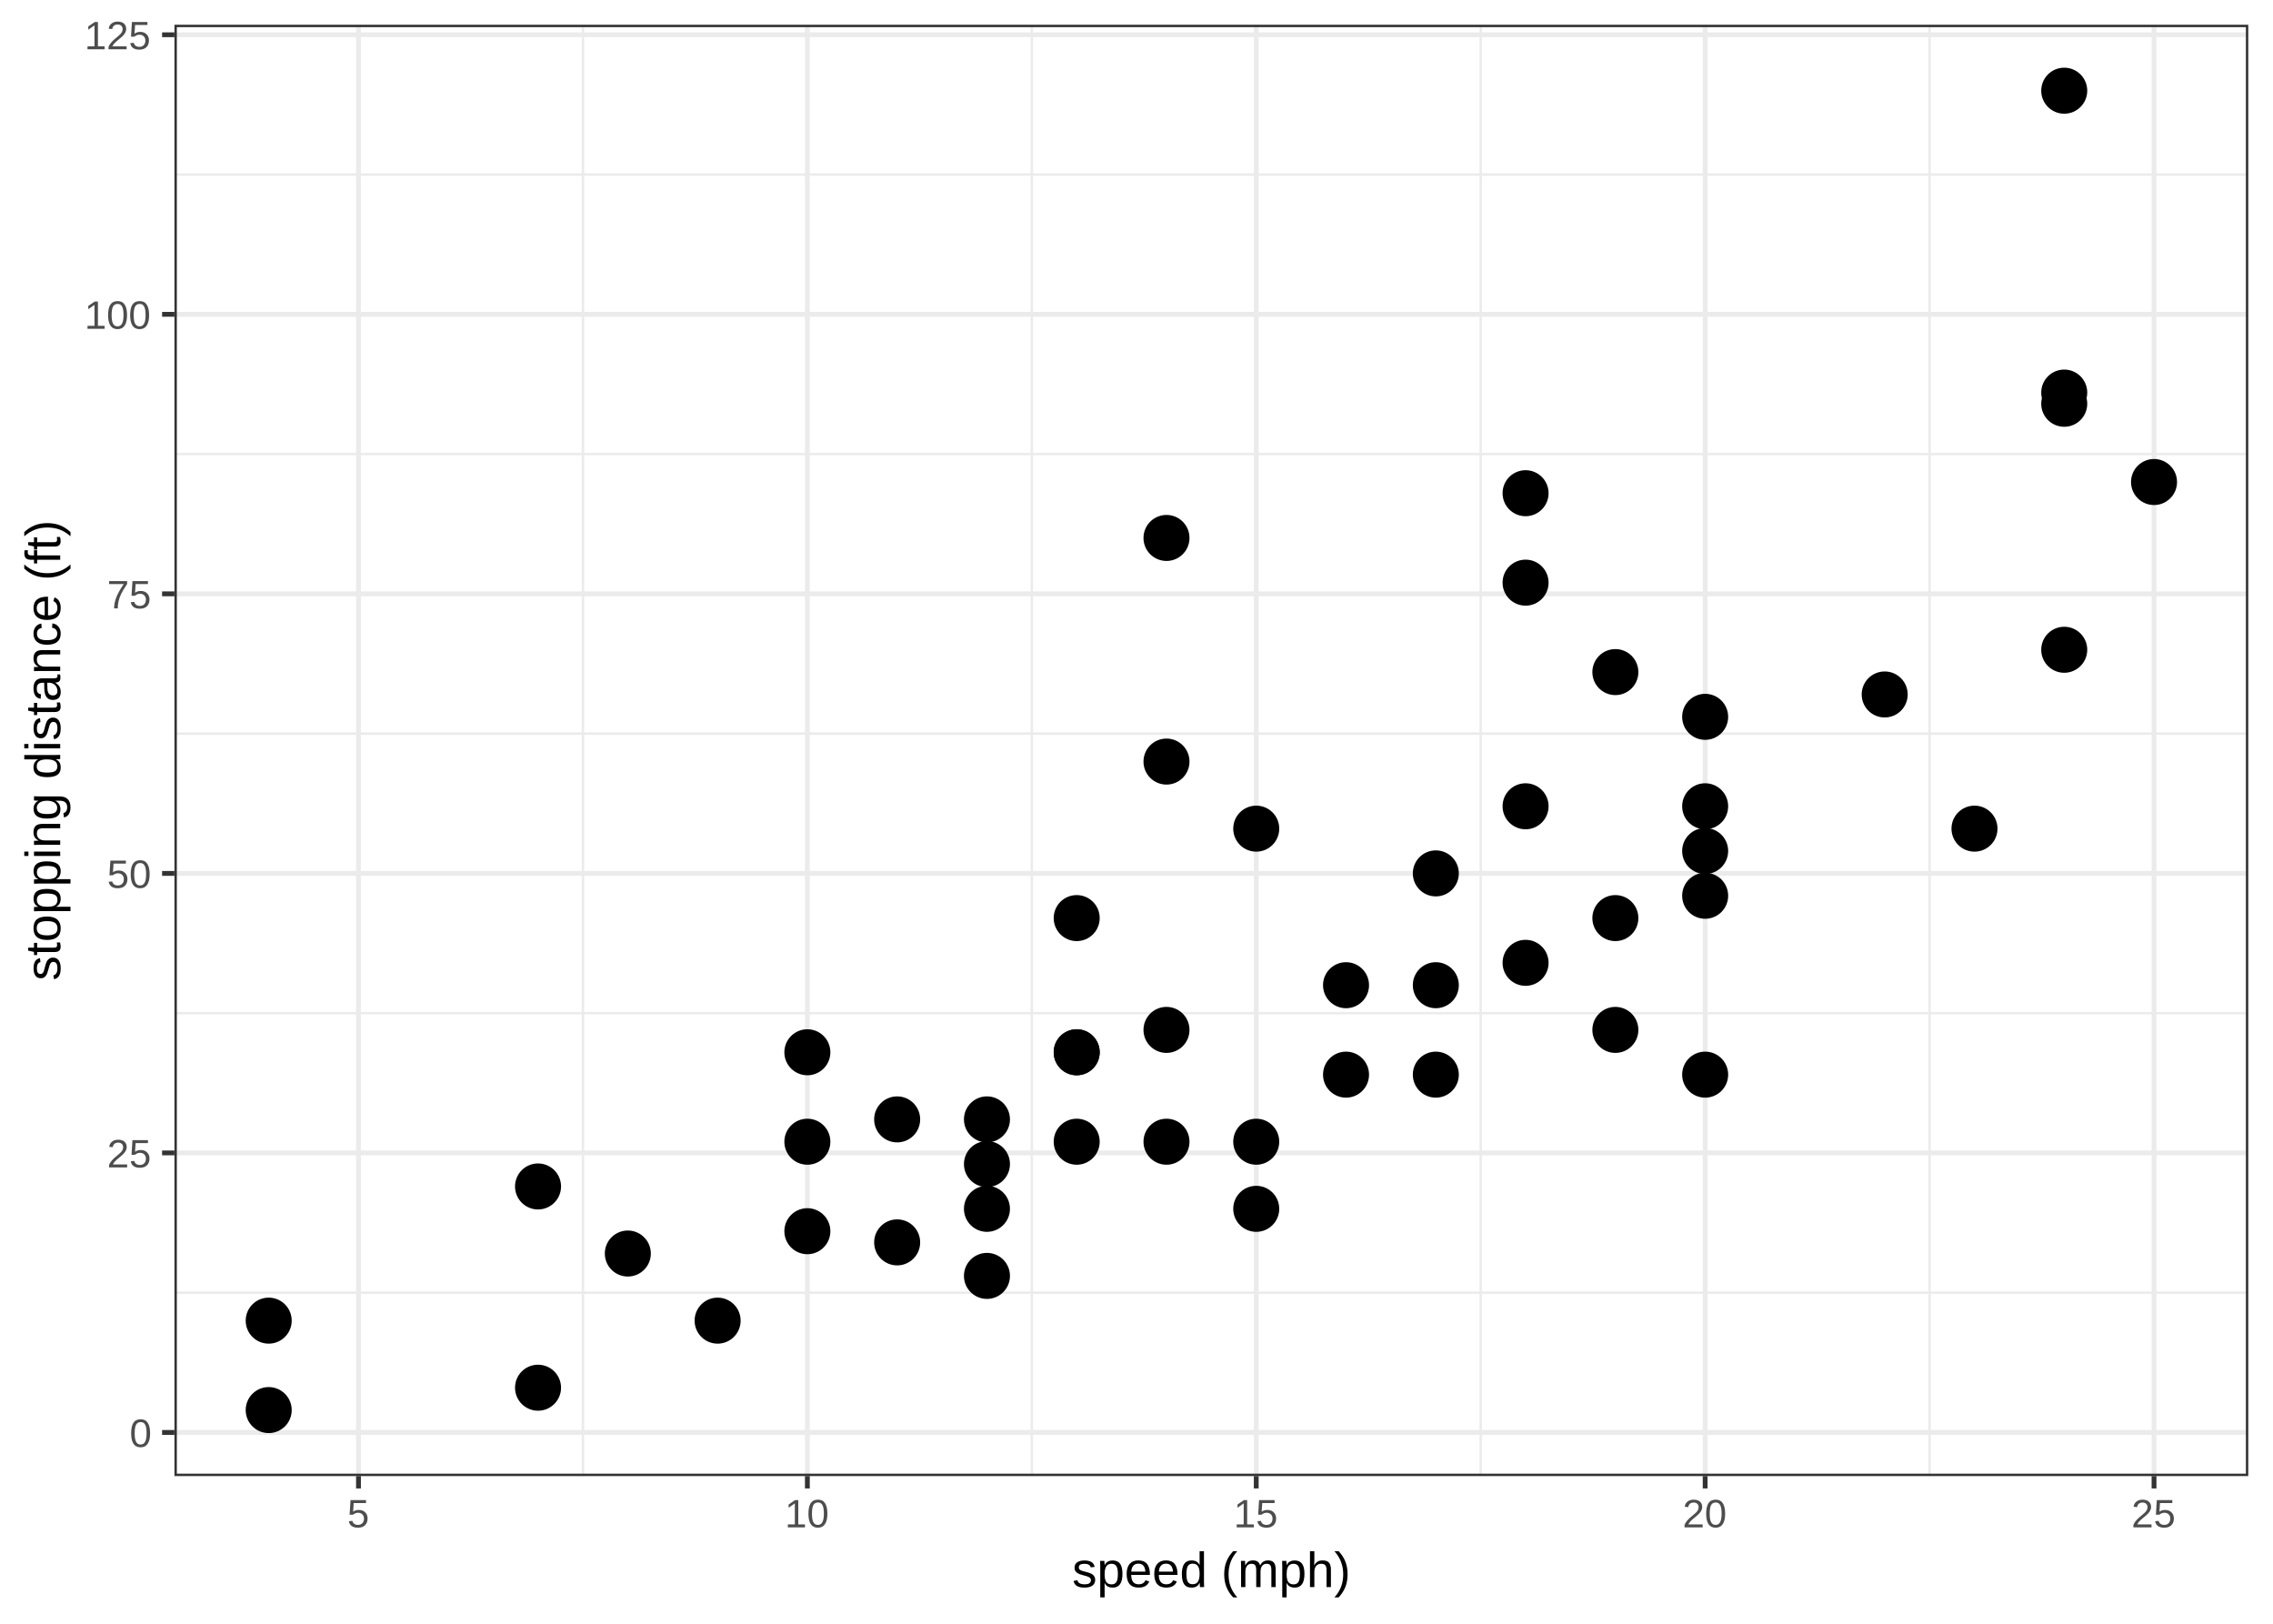
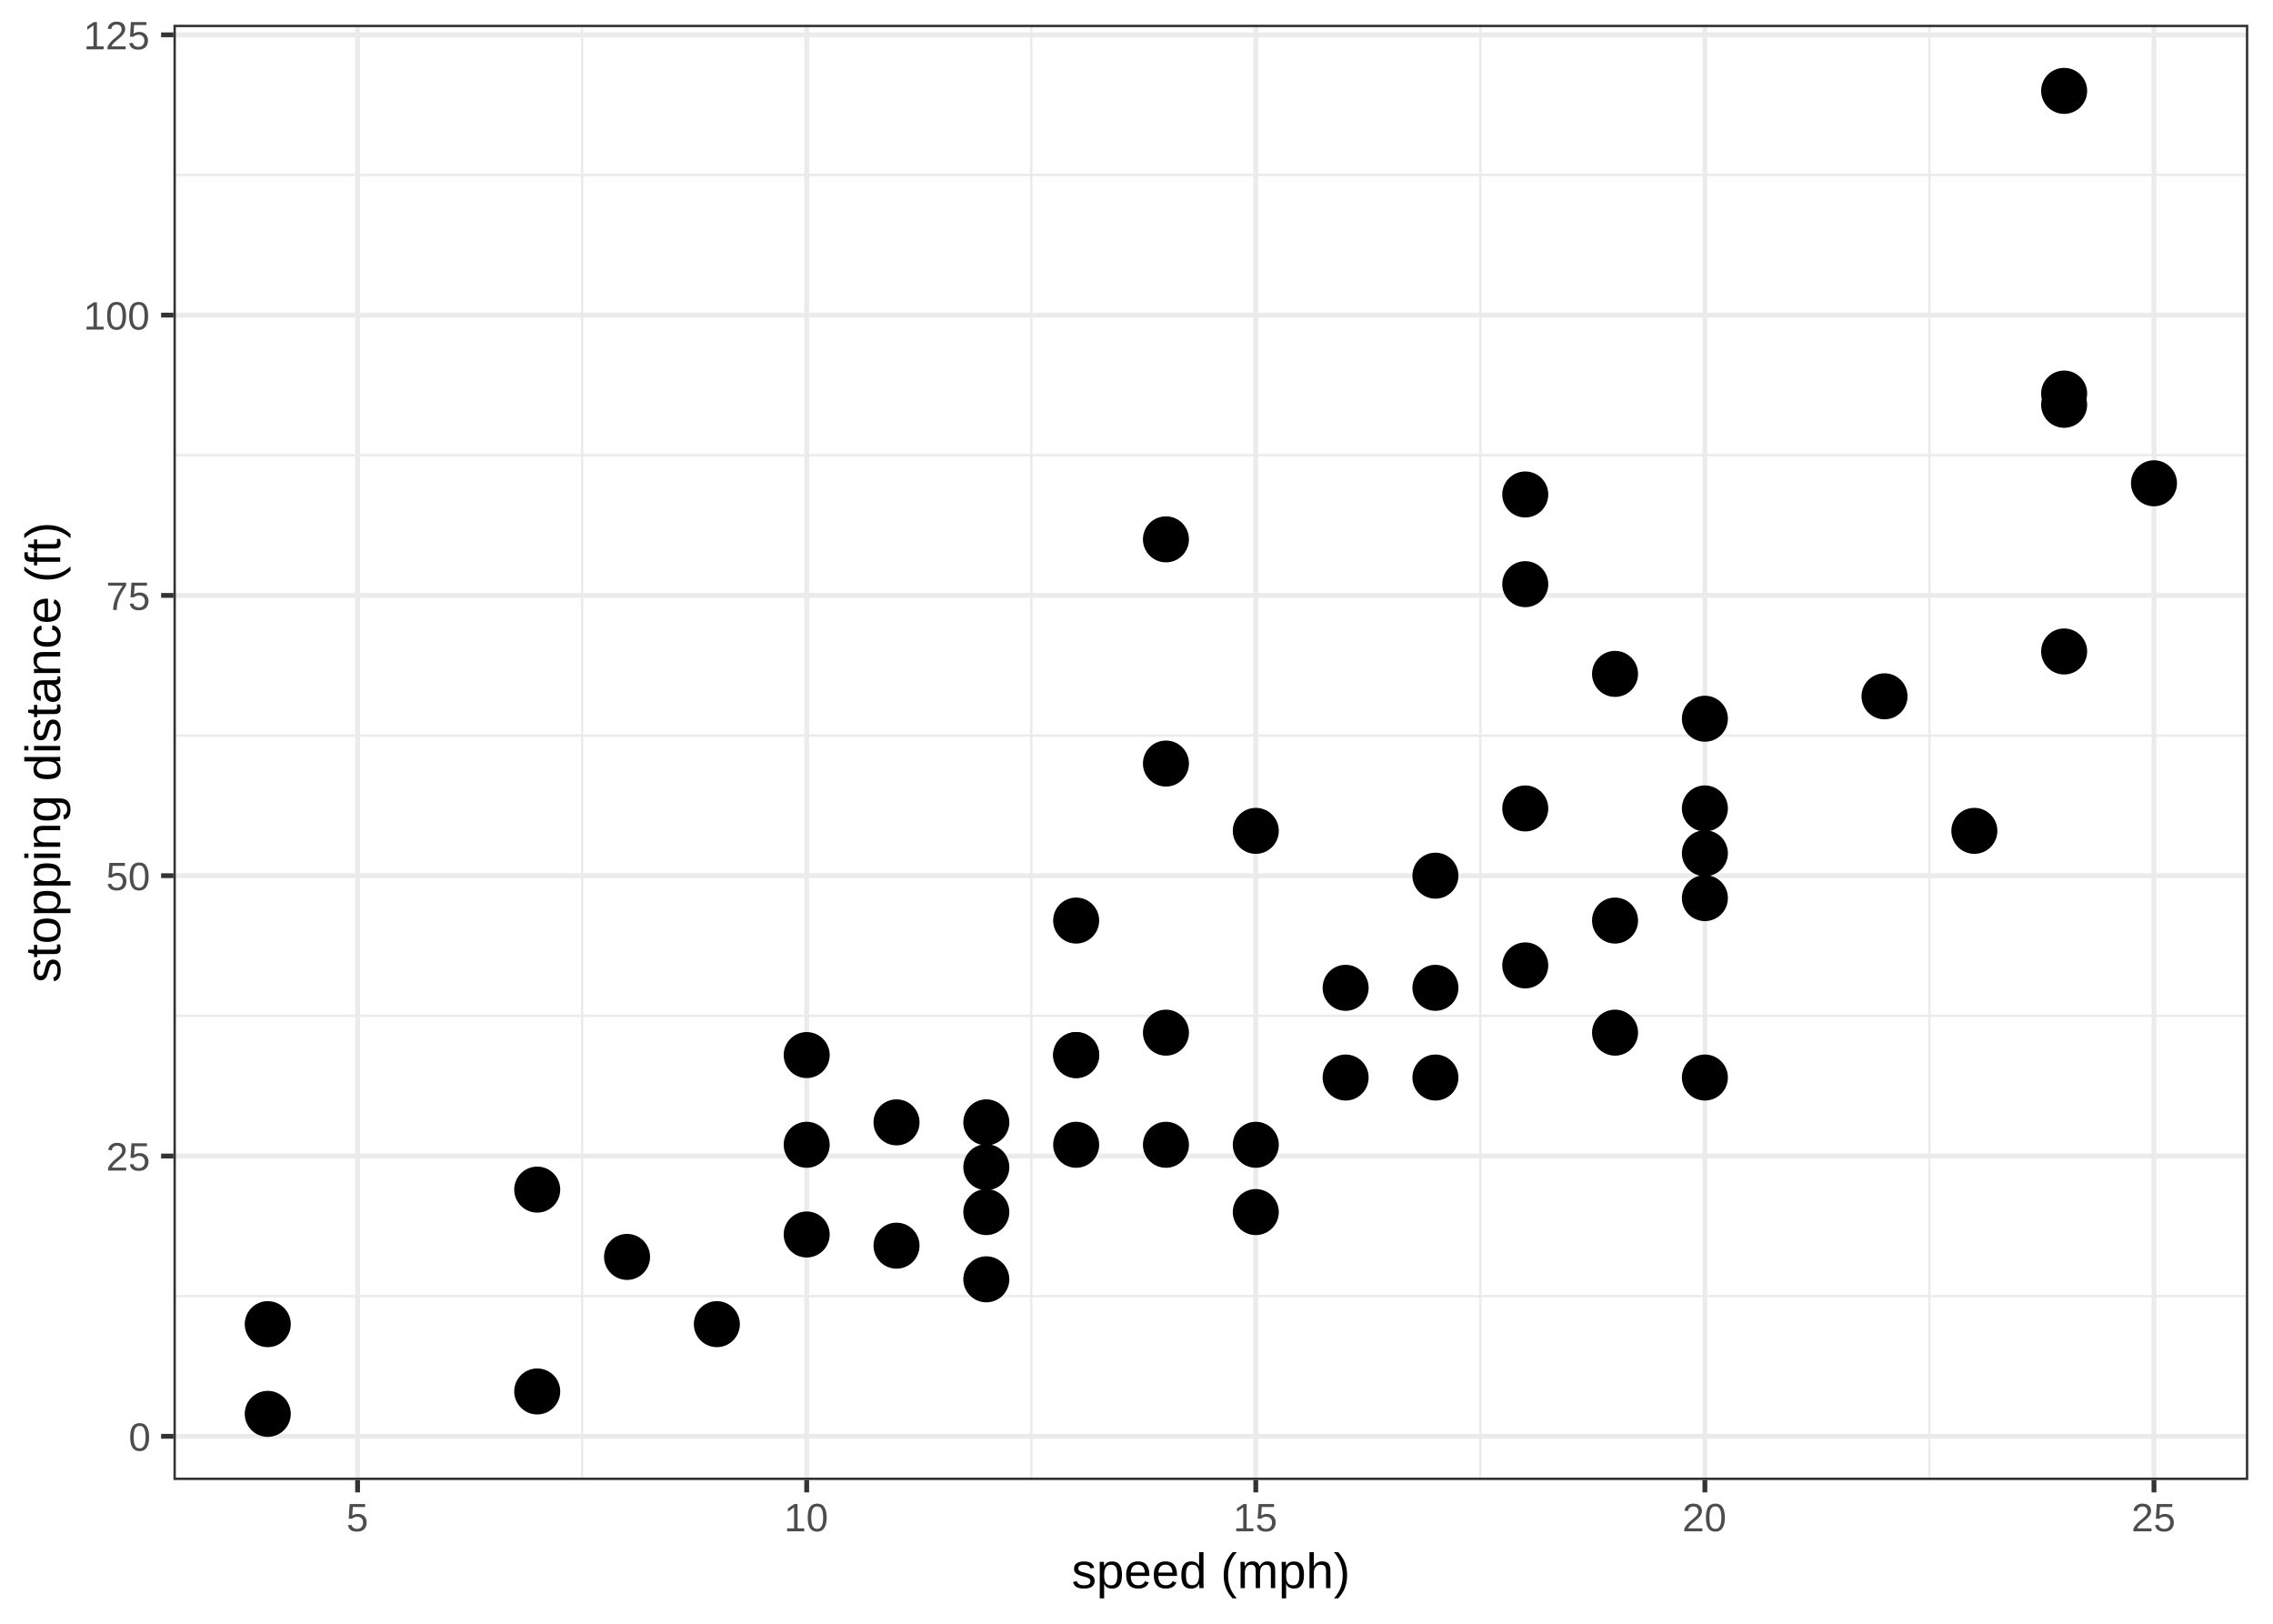
<svg xmlns="http://www.w3.org/2000/svg" viewBox="0 0 504.00 360.00">
  <defs>
    <style type="text/css">
-     line, polyline, path, rect, circle {
+     line, polyline, polygon, path, rect, circle {
      fill: none;
      stroke: #000000;
      stroke-linecap: round;
      stroke-linejoin: round;
      stroke-miterlimit: 10.00;
    }
  </style>
  </defs>
  <rect width="100%" height="100%" style="stroke: none; fill: #FFFFFF;" />
  <rect x="0.00" y="0.00" width="504.00" height="360.00" style="stroke-width: 1.07; stroke: #FFFFFF; fill: #FFFFFF;" />
  <defs>
-     <clipPath id="cpMzguNjgxOHw0OTguNTIxfDMyNy4yNTd8NS40Nzk0NQ==">
-       <rect x="38.68" y="5.48" width="459.84" height="321.78" />
+     <clipPath id="cpMzguNDZ8NDk4LjUyfDMyOC4xNHw1LjQ4">
+       <rect x="38.46" y="5.48" width="460.06" height="322.66" />
    </clipPath>
  </defs>
-   <rect x="38.68" y="5.48" width="459.84" height="321.78" style="stroke-width: 1.07; stroke: none; fill: #FFFFFF;" clip-path="url(#cpMzguNjgxOHw0OTguNTIxfDMyNy4yNTd8NS40Nzk0NQ==)" />
-   <polyline points="38.68,286.60 498.52,286.60 " style="stroke-width: 0.53; stroke: #EBEBEB; stroke-linecap: butt;" clip-path="url(#cpMzguNjgxOHw0OTguNTIxfDMyNy4yNTd8NS40Nzk0NQ==)" />
-   <polyline points="38.68,224.63 498.52,224.63 " style="stroke-width: 0.53; stroke: #EBEBEB; stroke-linecap: butt;" clip-path="url(#cpMzguNjgxOHw0OTguNTIxfDMyNy4yNTd8NS40Nzk0NQ==)" />
-   <polyline points="38.68,162.65 498.52,162.65 " style="stroke-width: 0.53; stroke: #EBEBEB; stroke-linecap: butt;" clip-path="url(#cpMzguNjgxOHw0OTguNTIxfDMyNy4yNTd8NS40Nzk0NQ==)" />
-   <polyline points="38.68,100.67 498.52,100.67 " style="stroke-width: 0.53; stroke: #EBEBEB; stroke-linecap: butt;" clip-path="url(#cpMzguNjgxOHw0OTguNTIxfDMyNy4yNTd8NS40Nzk0NQ==)" />
-   <polyline points="38.68,38.70 498.52,38.70 " style="stroke-width: 0.53; stroke: #EBEBEB; stroke-linecap: butt;" clip-path="url(#cpMzguNjgxOHw0OTguNTIxfDMyNy4yNTd8NS40Nzk0NQ==)" />
-   <polyline points="129.26,327.26 129.26,5.48 " style="stroke-width: 0.53; stroke: #EBEBEB; stroke-linecap: butt;" clip-path="url(#cpMzguNjgxOHw0OTguNTIxfDMyNy4yNTd8NS40Nzk0NQ==)" />
-   <polyline points="228.79,327.26 228.79,5.48 " style="stroke-width: 0.53; stroke: #EBEBEB; stroke-linecap: butt;" clip-path="url(#cpMzguNjgxOHw0OTguNTIxfDMyNy4yNTd8NS40Nzk0NQ==)" />
-   <polyline points="328.32,327.26 328.32,5.48 " style="stroke-width: 0.53; stroke: #EBEBEB; stroke-linecap: butt;" clip-path="url(#cpMzguNjgxOHw0OTguNTIxfDMyNy4yNTd8NS40Nzk0NQ==)" />
-   <polyline points="427.85,327.26 427.85,5.48 " style="stroke-width: 0.53; stroke: #EBEBEB; stroke-linecap: butt;" clip-path="url(#cpMzguNjgxOHw0OTguNTIxfDMyNy4yNTd8NS40Nzk0NQ==)" />
-   <polyline points="38.68,317.59 498.52,317.59 " style="stroke-width: 1.07; stroke: #EBEBEB; stroke-linecap: butt;" clip-path="url(#cpMzguNjgxOHw0OTguNTIxfDMyNy4yNTd8NS40Nzk0NQ==)" />
-   <polyline points="38.68,255.61 498.52,255.61 " style="stroke-width: 1.07; stroke: #EBEBEB; stroke-linecap: butt;" clip-path="url(#cpMzguNjgxOHw0OTguNTIxfDMyNy4yNTd8NS40Nzk0NQ==)" />
-   <polyline points="38.68,193.64 498.52,193.64 " style="stroke-width: 1.07; stroke: #EBEBEB; stroke-linecap: butt;" clip-path="url(#cpMzguNjgxOHw0OTguNTIxfDMyNy4yNTd8NS40Nzk0NQ==)" />
-   <polyline points="38.68,131.66 498.52,131.66 " style="stroke-width: 1.07; stroke: #EBEBEB; stroke-linecap: butt;" clip-path="url(#cpMzguNjgxOHw0OTguNTIxfDMyNy4yNTd8NS40Nzk0NQ==)" />
-   <polyline points="38.68,69.69 498.52,69.69 " style="stroke-width: 1.07; stroke: #EBEBEB; stroke-linecap: butt;" clip-path="url(#cpMzguNjgxOHw0OTguNTIxfDMyNy4yNTd8NS40Nzk0NQ==)" />
-   <polyline points="38.68,7.71 498.52,7.71 " style="stroke-width: 1.07; stroke: #EBEBEB; stroke-linecap: butt;" clip-path="url(#cpMzguNjgxOHw0OTguNTIxfDMyNy4yNTd8NS40Nzk0NQ==)" />
-   <polyline points="79.49,327.26 79.49,5.48 " style="stroke-width: 1.07; stroke: #EBEBEB; stroke-linecap: butt;" clip-path="url(#cpMzguNjgxOHw0OTguNTIxfDMyNy4yNTd8NS40Nzk0NQ==)" />
-   <polyline points="179.02,327.26 179.02,5.48 " style="stroke-width: 1.07; stroke: #EBEBEB; stroke-linecap: butt;" clip-path="url(#cpMzguNjgxOHw0OTguNTIxfDMyNy4yNTd8NS40Nzk0NQ==)" />
-   <polyline points="278.55,327.26 278.55,5.48 " style="stroke-width: 1.07; stroke: #EBEBEB; stroke-linecap: butt;" clip-path="url(#cpMzguNjgxOHw0OTguNTIxfDMyNy4yNTd8NS40Nzk0NQ==)" />
-   <polyline points="378.09,327.26 378.09,5.48 " style="stroke-width: 1.07; stroke: #EBEBEB; stroke-linecap: butt;" clip-path="url(#cpMzguNjgxOHw0OTguNTIxfDMyNy4yNTd8NS40Nzk0NQ==)" />
-   <polyline points="477.62,327.26 477.62,5.48 " style="stroke-width: 1.07; stroke: #EBEBEB; stroke-linecap: butt;" clip-path="url(#cpMzguNjgxOHw0OTguNTIxfDMyNy4yNTd8NS40Nzk0NQ==)" />
-   <circle cx="59.58" cy="312.63" r="3.56pt" style="stroke-width: 0.71; fill: #000000;" clip-path="url(#cpMzguNjgxOHw0OTguNTIxfDMyNy4yNTd8NS40Nzk0NQ==)" />
-   <circle cx="59.58" cy="292.80" r="3.56pt" style="stroke-width: 0.71; fill: #000000;" clip-path="url(#cpMzguNjgxOHw0OTguNTIxfDMyNy4yNTd8NS40Nzk0NQ==)" />
-   <circle cx="119.30" cy="307.67" r="3.56pt" style="stroke-width: 0.71; fill: #000000;" clip-path="url(#cpMzguNjgxOHw0OTguNTIxfDMyNy4yNTd8NS40Nzk0NQ==)" />
-   <circle cx="119.30" cy="263.05" r="3.56pt" style="stroke-width: 0.71; fill: #000000;" clip-path="url(#cpMzguNjgxOHw0OTguNTIxfDMyNy4yNTd8NS40Nzk0NQ==)" />
-   <circle cx="139.21" cy="277.92" r="3.56pt" style="stroke-width: 0.71; fill: #000000;" clip-path="url(#cpMzguNjgxOHw0OTguNTIxfDMyNy4yNTd8NS40Nzk0NQ==)" />
-   <circle cx="159.12" cy="292.80" r="3.56pt" style="stroke-width: 0.71; fill: #000000;" clip-path="url(#cpMzguNjgxOHw0OTguNTIxfDMyNy4yNTd8NS40Nzk0NQ==)" />
-   <circle cx="179.02" cy="272.97" r="3.56pt" style="stroke-width: 0.71; fill: #000000;" clip-path="url(#cpMzguNjgxOHw0OTguNTIxfDMyNy4yNTd8NS40Nzk0NQ==)" />
-   <circle cx="179.02" cy="253.13" r="3.56pt" style="stroke-width: 0.71; fill: #000000;" clip-path="url(#cpMzguNjgxOHw0OTguNTIxfDMyNy4yNTd8NS40Nzk0NQ==)" />
-   <circle cx="179.02" cy="233.30" r="3.56pt" style="stroke-width: 0.71; fill: #000000;" clip-path="url(#cpMzguNjgxOHw0OTguNTIxfDMyNy4yNTd8NS40Nzk0NQ==)" />
-   <circle cx="198.93" cy="275.45" r="3.56pt" style="stroke-width: 0.71; fill: #000000;" clip-path="url(#cpMzguNjgxOHw0OTguNTIxfDMyNy4yNTd8NS40Nzk0NQ==)" />
-   <circle cx="198.93" cy="248.18" r="3.56pt" style="stroke-width: 0.71; fill: #000000;" clip-path="url(#cpMzguNjgxOHw0OTguNTIxfDMyNy4yNTd8NS40Nzk0NQ==)" />
-   <circle cx="218.84" cy="282.88" r="3.56pt" style="stroke-width: 0.71; fill: #000000;" clip-path="url(#cpMzguNjgxOHw0OTguNTIxfDMyNy4yNTd8NS40Nzk0NQ==)" />
-   <circle cx="218.84" cy="268.01" r="3.56pt" style="stroke-width: 0.71; fill: #000000;" clip-path="url(#cpMzguNjgxOHw0OTguNTIxfDMyNy4yNTd8NS40Nzk0NQ==)" />
-   <circle cx="218.84" cy="258.09" r="3.56pt" style="stroke-width: 0.71; fill: #000000;" clip-path="url(#cpMzguNjgxOHw0OTguNTIxfDMyNy4yNTd8NS40Nzk0NQ==)" />
-   <circle cx="218.84" cy="248.18" r="3.56pt" style="stroke-width: 0.71; fill: #000000;" clip-path="url(#cpMzguNjgxOHw0OTguNTIxfDMyNy4yNTd8NS40Nzk0NQ==)" />
-   <circle cx="238.74" cy="253.13" r="3.56pt" style="stroke-width: 0.71; fill: #000000;" clip-path="url(#cpMzguNjgxOHw0OTguNTIxfDMyNy4yNTd8NS40Nzk0NQ==)" />
-   <circle cx="238.74" cy="233.30" r="3.56pt" style="stroke-width: 0.71; fill: #000000;" clip-path="url(#cpMzguNjgxOHw0OTguNTIxfDMyNy4yNTd8NS40Nzk0NQ==)" />
-   <circle cx="238.74" cy="233.30" r="3.56pt" style="stroke-width: 0.71; fill: #000000;" clip-path="url(#cpMzguNjgxOHw0OTguNTIxfDMyNy4yNTd8NS40Nzk0NQ==)" />
-   <circle cx="238.74" cy="203.55" r="3.56pt" style="stroke-width: 0.71; fill: #000000;" clip-path="url(#cpMzguNjgxOHw0OTguNTIxfDMyNy4yNTd8NS40Nzk0NQ==)" />
-   <circle cx="258.65" cy="253.13" r="3.56pt" style="stroke-width: 0.71; fill: #000000;" clip-path="url(#cpMzguNjgxOHw0OTguNTIxfDMyNy4yNTd8NS40Nzk0NQ==)" />
-   <circle cx="258.65" cy="228.34" r="3.56pt" style="stroke-width: 0.71; fill: #000000;" clip-path="url(#cpMzguNjgxOHw0OTguNTIxfDMyNy4yNTd8NS40Nzk0NQ==)" />
-   <circle cx="258.65" cy="168.85" r="3.56pt" style="stroke-width: 0.71; fill: #000000;" clip-path="url(#cpMzguNjgxOHw0OTguNTIxfDMyNy4yNTd8NS40Nzk0NQ==)" />
-   <circle cx="258.65" cy="119.27" r="3.56pt" style="stroke-width: 0.71; fill: #000000;" clip-path="url(#cpMzguNjgxOHw0OTguNTIxfDMyNy4yNTd8NS40Nzk0NQ==)" />
-   <circle cx="278.55" cy="268.01" r="3.56pt" style="stroke-width: 0.71; fill: #000000;" clip-path="url(#cpMzguNjgxOHw0OTguNTIxfDMyNy4yNTd8NS40Nzk0NQ==)" />
-   <circle cx="278.55" cy="253.13" r="3.56pt" style="stroke-width: 0.71; fill: #000000;" clip-path="url(#cpMzguNjgxOHw0OTguNTIxfDMyNy4yNTd8NS40Nzk0NQ==)" />
-   <circle cx="278.55" cy="183.72" r="3.56pt" style="stroke-width: 0.71; fill: #000000;" clip-path="url(#cpMzguNjgxOHw0OTguNTIxfDMyNy4yNTd8NS40Nzk0NQ==)" />
-   <circle cx="298.46" cy="238.26" r="3.56pt" style="stroke-width: 0.71; fill: #000000;" clip-path="url(#cpMzguNjgxOHw0OTguNTIxfDMyNy4yNTd8NS40Nzk0NQ==)" />
-   <circle cx="298.46" cy="218.43" r="3.56pt" style="stroke-width: 0.71; fill: #000000;" clip-path="url(#cpMzguNjgxOHw0OTguNTIxfDMyNy4yNTd8NS40Nzk0NQ==)" />
-   <circle cx="318.37" cy="238.26" r="3.56pt" style="stroke-width: 0.71; fill: #000000;" clip-path="url(#cpMzguNjgxOHw0OTguNTIxfDMyNy4yNTd8NS40Nzk0NQ==)" />
-   <circle cx="318.37" cy="218.43" r="3.56pt" style="stroke-width: 0.71; fill: #000000;" clip-path="url(#cpMzguNjgxOHw0OTguNTIxfDMyNy4yNTd8NS40Nzk0NQ==)" />
-   <circle cx="318.37" cy="193.64" r="3.56pt" style="stroke-width: 0.71; fill: #000000;" clip-path="url(#cpMzguNjgxOHw0OTguNTIxfDMyNy4yNTd8NS40Nzk0NQ==)" />
-   <circle cx="338.27" cy="213.47" r="3.56pt" style="stroke-width: 0.71; fill: #000000;" clip-path="url(#cpMzguNjgxOHw0OTguNTIxfDMyNy4yNTd8NS40Nzk0NQ==)" />
-   <circle cx="338.27" cy="178.76" r="3.56pt" style="stroke-width: 0.71; fill: #000000;" clip-path="url(#cpMzguNjgxOHw0OTguNTIxfDMyNy4yNTd8NS40Nzk0NQ==)" />
-   <circle cx="338.27" cy="129.18" r="3.56pt" style="stroke-width: 0.71; fill: #000000;" clip-path="url(#cpMzguNjgxOHw0OTguNTIxfDMyNy4yNTd8NS40Nzk0NQ==)" />
-   <circle cx="338.27" cy="109.35" r="3.56pt" style="stroke-width: 0.71; fill: #000000;" clip-path="url(#cpMzguNjgxOHw0OTguNTIxfDMyNy4yNTd8NS40Nzk0NQ==)" />
-   <circle cx="358.18" cy="228.34" r="3.56pt" style="stroke-width: 0.71; fill: #000000;" clip-path="url(#cpMzguNjgxOHw0OTguNTIxfDMyNy4yNTd8NS40Nzk0NQ==)" />
-   <circle cx="358.18" cy="203.55" r="3.56pt" style="stroke-width: 0.71; fill: #000000;" clip-path="url(#cpMzguNjgxOHw0OTguNTIxfDMyNy4yNTd8NS40Nzk0NQ==)" />
-   <circle cx="358.18" cy="149.01" r="3.56pt" style="stroke-width: 0.71; fill: #000000;" clip-path="url(#cpMzguNjgxOHw0OTguNTIxfDMyNy4yNTd8NS40Nzk0NQ==)" />
-   <circle cx="378.09" cy="238.26" r="3.56pt" style="stroke-width: 0.71; fill: #000000;" clip-path="url(#cpMzguNjgxOHw0OTguNTIxfDMyNy4yNTd8NS40Nzk0NQ==)" />
-   <circle cx="378.09" cy="198.60" r="3.56pt" style="stroke-width: 0.71; fill: #000000;" clip-path="url(#cpMzguNjgxOHw0OTguNTIxfDMyNy4yNTd8NS40Nzk0NQ==)" />
-   <circle cx="378.09" cy="188.68" r="3.56pt" style="stroke-width: 0.71; fill: #000000;" clip-path="url(#cpMzguNjgxOHw0OTguNTIxfDMyNy4yNTd8NS40Nzk0NQ==)" />
-   <circle cx="378.09" cy="178.76" r="3.56pt" style="stroke-width: 0.71; fill: #000000;" clip-path="url(#cpMzguNjgxOHw0OTguNTIxfDMyNy4yNTd8NS40Nzk0NQ==)" />
-   <circle cx="378.09" cy="158.93" r="3.56pt" style="stroke-width: 0.71; fill: #000000;" clip-path="url(#cpMzguNjgxOHw0OTguNTIxfDMyNy4yNTd8NS40Nzk0NQ==)" />
-   <circle cx="417.90" cy="153.97" r="3.56pt" style="stroke-width: 0.71; fill: #000000;" clip-path="url(#cpMzguNjgxOHw0OTguNTIxfDMyNy4yNTd8NS40Nzk0NQ==)" />
-   <circle cx="437.81" cy="183.72" r="3.56pt" style="stroke-width: 0.71; fill: #000000;" clip-path="url(#cpMzguNjgxOHw0OTguNTIxfDMyNy4yNTd8NS40Nzk0NQ==)" />
-   <circle cx="457.71" cy="144.06" r="3.56pt" style="stroke-width: 0.71; fill: #000000;" clip-path="url(#cpMzguNjgxOHw0OTguNTIxfDMyNy4yNTd8NS40Nzk0NQ==)" />
-   <circle cx="457.71" cy="89.52" r="3.56pt" style="stroke-width: 0.71; fill: #000000;" clip-path="url(#cpMzguNjgxOHw0OTguNTIxfDMyNy4yNTd8NS40Nzk0NQ==)" />
-   <circle cx="457.71" cy="87.04" r="3.56pt" style="stroke-width: 0.71; fill: #000000;" clip-path="url(#cpMzguNjgxOHw0OTguNTIxfDMyNy4yNTd8NS40Nzk0NQ==)" />
-   <circle cx="457.71" cy="20.11" r="3.56pt" style="stroke-width: 0.71; fill: #000000;" clip-path="url(#cpMzguNjgxOHw0OTguNTIxfDMyNy4yNTd8NS40Nzk0NQ==)" />
-   <circle cx="477.62" cy="106.87" r="3.56pt" style="stroke-width: 0.71; fill: #000000;" clip-path="url(#cpMzguNjgxOHw0OTguNTIxfDMyNy4yNTd8NS40Nzk0NQ==)" />
-   <rect x="38.68" y="5.48" width="459.84" height="321.78" style="stroke-width: 1.07; stroke: #333333;" clip-path="url(#cpMzguNjgxOHw0OTguNTIxfDMyNy4yNTd8NS40Nzk0NQ==)" />
+   <rect x="38.46" y="5.48" width="460.06" height="322.66" style="stroke-width: 1.07; stroke: none; fill: #FFFFFF;" clip-path="url(#cpMzguNDZ8NDk4LjUyfDMyOC4xNHw1LjQ4)" />
+   <polyline points="38.46,287.37 498.52,287.37 " style="stroke-width: 0.53; stroke: #EBEBEB; stroke-linecap: butt;" clip-path="url(#cpMzguNDZ8NDk4LjUyfDMyOC4xNHw1LjQ4)" />
+   <polyline points="38.46,225.22 498.52,225.22 " style="stroke-width: 0.53; stroke: #EBEBEB; stroke-linecap: butt;" clip-path="url(#cpMzguNDZ8NDk4LjUyfDMyOC4xNHw1LjQ4)" />
+   <polyline points="38.46,163.08 498.52,163.08 " style="stroke-width: 0.53; stroke: #EBEBEB; stroke-linecap: butt;" clip-path="url(#cpMzguNDZ8NDk4LjUyfDMyOC4xNHw1LjQ4)" />
+   <polyline points="38.46,100.93 498.52,100.93 " style="stroke-width: 0.53; stroke: #EBEBEB; stroke-linecap: butt;" clip-path="url(#cpMzguNDZ8NDk4LjUyfDMyOC4xNHw1LjQ4)" />
+   <polyline points="38.46,38.79 498.52,38.79 " style="stroke-width: 0.53; stroke: #EBEBEB; stroke-linecap: butt;" clip-path="url(#cpMzguNDZ8NDk4LjUyfDMyOC4xNHw1LjQ4)" />
+   <polyline points="129.08,328.14 129.08,5.48 " style="stroke-width: 0.53; stroke: #EBEBEB; stroke-linecap: butt;" clip-path="url(#cpMzguNDZ8NDk4LjUyfDMyOC4xNHw1LjQ4)" />
+   <polyline points="228.66,328.14 228.66,5.48 " style="stroke-width: 0.53; stroke: #EBEBEB; stroke-linecap: butt;" clip-path="url(#cpMzguNDZ8NDk4LjUyfDMyOC4xNHw1LjQ4)" />
+   <polyline points="328.24,328.14 328.24,5.48 " style="stroke-width: 0.53; stroke: #EBEBEB; stroke-linecap: butt;" clip-path="url(#cpMzguNDZ8NDk4LjUyfDMyOC4xNHw1LjQ4)" />
+   <polyline points="427.82,328.14 427.82,5.48 " style="stroke-width: 0.53; stroke: #EBEBEB; stroke-linecap: butt;" clip-path="url(#cpMzguNDZ8NDk4LjUyfDMyOC4xNHw1LjQ4)" />
+   <polyline points="38.46,318.44 498.52,318.44 " style="stroke-width: 1.07; stroke: #EBEBEB; stroke-linecap: butt;" clip-path="url(#cpMzguNDZ8NDk4LjUyfDMyOC4xNHw1LjQ4)" />
+   <polyline points="38.46,256.30 498.52,256.30 " style="stroke-width: 1.07; stroke: #EBEBEB; stroke-linecap: butt;" clip-path="url(#cpMzguNDZ8NDk4LjUyfDMyOC4xNHw1LjQ4)" />
+   <polyline points="38.46,194.15 498.52,194.15 " style="stroke-width: 1.07; stroke: #EBEBEB; stroke-linecap: butt;" clip-path="url(#cpMzguNDZ8NDk4LjUyfDMyOC4xNHw1LjQ4)" />
+   <polyline points="38.46,132.01 498.52,132.01 " style="stroke-width: 1.07; stroke: #EBEBEB; stroke-linecap: butt;" clip-path="url(#cpMzguNDZ8NDk4LjUyfDMyOC4xNHw1LjQ4)" />
+   <polyline points="38.46,69.86 498.52,69.86 " style="stroke-width: 1.07; stroke: #EBEBEB; stroke-linecap: butt;" clip-path="url(#cpMzguNDZ8NDk4LjUyfDMyOC4xNHw1LjQ4)" />
+   <polyline points="38.46,7.72 498.52,7.72 " style="stroke-width: 1.07; stroke: #EBEBEB; stroke-linecap: butt;" clip-path="url(#cpMzguNDZ8NDk4LjUyfDMyOC4xNHw1LjQ4)" />
+   <polyline points="79.29,328.14 79.29,5.48 " style="stroke-width: 1.07; stroke: #EBEBEB; stroke-linecap: butt;" clip-path="url(#cpMzguNDZ8NDk4LjUyfDMyOC4xNHw1LjQ4)" />
+   <polyline points="178.87,328.14 178.87,5.48 " style="stroke-width: 1.07; stroke: #EBEBEB; stroke-linecap: butt;" clip-path="url(#cpMzguNDZ8NDk4LjUyfDMyOC4xNHw1LjQ4)" />
+   <polyline points="278.45,328.14 278.45,5.48 " style="stroke-width: 1.07; stroke: #EBEBEB; stroke-linecap: butt;" clip-path="url(#cpMzguNDZ8NDk4LjUyfDMyOC4xNHw1LjQ4)" />
+   <polyline points="378.03,328.14 378.03,5.48 " style="stroke-width: 1.07; stroke: #EBEBEB; stroke-linecap: butt;" clip-path="url(#cpMzguNDZ8NDk4LjUyfDMyOC4xNHw1LjQ4)" />
+   <polyline points="477.61,328.14 477.61,5.48 " style="stroke-width: 1.07; stroke: #EBEBEB; stroke-linecap: butt;" clip-path="url(#cpMzguNDZ8NDk4LjUyfDMyOC4xNHw1LjQ4)" />
+   <circle cx="59.37" cy="313.47" r="3.56pt" style="stroke-width: 0.71; fill: #000000;" clip-path="url(#cpMzguNDZ8NDk4LjUyfDMyOC4xNHw1LjQ4)" />
+   <circle cx="59.37" cy="293.58" r="3.56pt" style="stroke-width: 0.71; fill: #000000;" clip-path="url(#cpMzguNDZ8NDk4LjUyfDMyOC4xNHw1LjQ4)" />
+   <circle cx="119.12" cy="308.50" r="3.56pt" style="stroke-width: 0.71; fill: #000000;" clip-path="url(#cpMzguNDZ8NDk4LjUyfDMyOC4xNHw1LjQ4)" />
+   <circle cx="119.12" cy="263.75" r="3.56pt" style="stroke-width: 0.71; fill: #000000;" clip-path="url(#cpMzguNDZ8NDk4LjUyfDMyOC4xNHw1LjQ4)" />
+   <circle cx="139.04" cy="278.67" r="3.56pt" style="stroke-width: 0.71; fill: #000000;" clip-path="url(#cpMzguNDZ8NDk4LjUyfDMyOC4xNHw1LjQ4)" />
+   <circle cx="158.95" cy="293.58" r="3.56pt" style="stroke-width: 0.71; fill: #000000;" clip-path="url(#cpMzguNDZ8NDk4LjUyfDMyOC4xNHw1LjQ4)" />
+   <circle cx="178.87" cy="273.70" r="3.56pt" style="stroke-width: 0.71; fill: #000000;" clip-path="url(#cpMzguNDZ8NDk4LjUyfDMyOC4xNHw1LjQ4)" />
+   <circle cx="178.87" cy="253.81" r="3.56pt" style="stroke-width: 0.71; fill: #000000;" clip-path="url(#cpMzguNDZ8NDk4LjUyfDMyOC4xNHw1LjQ4)" />
+   <circle cx="178.87" cy="233.92" r="3.56pt" style="stroke-width: 0.71; fill: #000000;" clip-path="url(#cpMzguNDZ8NDk4LjUyfDMyOC4xNHw1LjQ4)" />
+   <circle cx="198.79" cy="276.18" r="3.56pt" style="stroke-width: 0.71; fill: #000000;" clip-path="url(#cpMzguNDZ8NDk4LjUyfDMyOC4xNHw1LjQ4)" />
+   <circle cx="198.79" cy="248.84" r="3.56pt" style="stroke-width: 0.71; fill: #000000;" clip-path="url(#cpMzguNDZ8NDk4LjUyfDMyOC4xNHw1LjQ4)" />
+   <circle cx="218.70" cy="283.64" r="3.56pt" style="stroke-width: 0.71; fill: #000000;" clip-path="url(#cpMzguNDZ8NDk4LjUyfDMyOC4xNHw1LjQ4)" />
+   <circle cx="218.70" cy="268.73" r="3.56pt" style="stroke-width: 0.71; fill: #000000;" clip-path="url(#cpMzguNDZ8NDk4LjUyfDMyOC4xNHw1LjQ4)" />
+   <circle cx="218.70" cy="258.78" r="3.56pt" style="stroke-width: 0.71; fill: #000000;" clip-path="url(#cpMzguNDZ8NDk4LjUyfDMyOC4xNHw1LjQ4)" />
+   <circle cx="218.70" cy="248.84" r="3.56pt" style="stroke-width: 0.71; fill: #000000;" clip-path="url(#cpMzguNDZ8NDk4LjUyfDMyOC4xNHw1LjQ4)" />
+   <circle cx="238.62" cy="253.81" r="3.56pt" style="stroke-width: 0.71; fill: #000000;" clip-path="url(#cpMzguNDZ8NDk4LjUyfDMyOC4xNHw1LjQ4)" />
+   <circle cx="238.62" cy="233.92" r="3.56pt" style="stroke-width: 0.71; fill: #000000;" clip-path="url(#cpMzguNDZ8NDk4LjUyfDMyOC4xNHw1LjQ4)" />
+   <circle cx="238.62" cy="233.92" r="3.56pt" style="stroke-width: 0.71; fill: #000000;" clip-path="url(#cpMzguNDZ8NDk4LjUyfDMyOC4xNHw1LjQ4)" />
+   <circle cx="238.62" cy="204.10" r="3.56pt" style="stroke-width: 0.71; fill: #000000;" clip-path="url(#cpMzguNDZ8NDk4LjUyfDMyOC4xNHw1LjQ4)" />
+   <circle cx="258.53" cy="253.81" r="3.56pt" style="stroke-width: 0.71; fill: #000000;" clip-path="url(#cpMzguNDZ8NDk4LjUyfDMyOC4xNHw1LjQ4)" />
+   <circle cx="258.53" cy="228.95" r="3.56pt" style="stroke-width: 0.71; fill: #000000;" clip-path="url(#cpMzguNDZ8NDk4LjUyfDMyOC4xNHw1LjQ4)" />
+   <circle cx="258.53" cy="169.29" r="3.56pt" style="stroke-width: 0.71; fill: #000000;" clip-path="url(#cpMzguNDZ8NDk4LjUyfDMyOC4xNHw1LjQ4)" />
+   <circle cx="258.53" cy="119.58" r="3.56pt" style="stroke-width: 0.71; fill: #000000;" clip-path="url(#cpMzguNDZ8NDk4LjUyfDMyOC4xNHw1LjQ4)" />
+   <circle cx="278.45" cy="268.73" r="3.56pt" style="stroke-width: 0.71; fill: #000000;" clip-path="url(#cpMzguNDZ8NDk4LjUyfDMyOC4xNHw1LjQ4)" />
+   <circle cx="278.45" cy="253.81" r="3.56pt" style="stroke-width: 0.71; fill: #000000;" clip-path="url(#cpMzguNDZ8NDk4LjUyfDMyOC4xNHw1LjQ4)" />
+   <circle cx="278.45" cy="184.21" r="3.56pt" style="stroke-width: 0.71; fill: #000000;" clip-path="url(#cpMzguNDZ8NDk4LjUyfDMyOC4xNHw1LjQ4)" />
+   <circle cx="298.37" cy="238.90" r="3.56pt" style="stroke-width: 0.71; fill: #000000;" clip-path="url(#cpMzguNDZ8NDk4LjUyfDMyOC4xNHw1LjQ4)" />
+   <circle cx="298.37" cy="219.01" r="3.56pt" style="stroke-width: 0.71; fill: #000000;" clip-path="url(#cpMzguNDZ8NDk4LjUyfDMyOC4xNHw1LjQ4)" />
+   <circle cx="318.28" cy="238.90" r="3.56pt" style="stroke-width: 0.71; fill: #000000;" clip-path="url(#cpMzguNDZ8NDk4LjUyfDMyOC4xNHw1LjQ4)" />
+   <circle cx="318.28" cy="219.01" r="3.56pt" style="stroke-width: 0.71; fill: #000000;" clip-path="url(#cpMzguNDZ8NDk4LjUyfDMyOC4xNHw1LjQ4)" />
+   <circle cx="318.28" cy="194.15" r="3.56pt" style="stroke-width: 0.71; fill: #000000;" clip-path="url(#cpMzguNDZ8NDk4LjUyfDMyOC4xNHw1LjQ4)" />
+   <circle cx="338.20" cy="214.04" r="3.56pt" style="stroke-width: 0.71; fill: #000000;" clip-path="url(#cpMzguNDZ8NDk4LjUyfDMyOC4xNHw1LjQ4)" />
+   <circle cx="338.20" cy="179.24" r="3.56pt" style="stroke-width: 0.71; fill: #000000;" clip-path="url(#cpMzguNDZ8NDk4LjUyfDMyOC4xNHw1LjQ4)" />
+   <circle cx="338.20" cy="129.52" r="3.56pt" style="stroke-width: 0.71; fill: #000000;" clip-path="url(#cpMzguNDZ8NDk4LjUyfDMyOC4xNHw1LjQ4)" />
+   <circle cx="338.20" cy="109.63" r="3.56pt" style="stroke-width: 0.71; fill: #000000;" clip-path="url(#cpMzguNDZ8NDk4LjUyfDMyOC4xNHw1LjQ4)" />
+   <circle cx="358.11" cy="228.95" r="3.56pt" style="stroke-width: 0.71; fill: #000000;" clip-path="url(#cpMzguNDZ8NDk4LjUyfDMyOC4xNHw1LjQ4)" />
+   <circle cx="358.11" cy="204.10" r="3.56pt" style="stroke-width: 0.71; fill: #000000;" clip-path="url(#cpMzguNDZ8NDk4LjUyfDMyOC4xNHw1LjQ4)" />
+   <circle cx="358.11" cy="149.41" r="3.56pt" style="stroke-width: 0.71; fill: #000000;" clip-path="url(#cpMzguNDZ8NDk4LjUyfDMyOC4xNHw1LjQ4)" />
+   <circle cx="378.03" cy="238.90" r="3.56pt" style="stroke-width: 0.71; fill: #000000;" clip-path="url(#cpMzguNDZ8NDk4LjUyfDMyOC4xNHw1LjQ4)" />
+   <circle cx="378.03" cy="199.12" r="3.56pt" style="stroke-width: 0.71; fill: #000000;" clip-path="url(#cpMzguNDZ8NDk4LjUyfDMyOC4xNHw1LjQ4)" />
+   <circle cx="378.03" cy="189.18" r="3.56pt" style="stroke-width: 0.71; fill: #000000;" clip-path="url(#cpMzguNDZ8NDk4LjUyfDMyOC4xNHw1LjQ4)" />
+   <circle cx="378.03" cy="179.24" r="3.56pt" style="stroke-width: 0.71; fill: #000000;" clip-path="url(#cpMzguNDZ8NDk4LjUyfDMyOC4xNHw1LjQ4)" />
+   <circle cx="378.03" cy="159.35" r="3.56pt" style="stroke-width: 0.71; fill: #000000;" clip-path="url(#cpMzguNDZ8NDk4LjUyfDMyOC4xNHw1LjQ4)" />
+   <circle cx="417.86" cy="154.38" r="3.56pt" style="stroke-width: 0.71; fill: #000000;" clip-path="url(#cpMzguNDZ8NDk4LjUyfDMyOC4xNHw1LjQ4)" />
+   <circle cx="437.78" cy="184.21" r="3.56pt" style="stroke-width: 0.71; fill: #000000;" clip-path="url(#cpMzguNDZ8NDk4LjUyfDMyOC4xNHw1LjQ4)" />
+   <circle cx="457.69" cy="144.44" r="3.56pt" style="stroke-width: 0.71; fill: #000000;" clip-path="url(#cpMzguNDZ8NDk4LjUyfDMyOC4xNHw1LjQ4)" />
+   <circle cx="457.69" cy="89.75" r="3.56pt" style="stroke-width: 0.71; fill: #000000;" clip-path="url(#cpMzguNDZ8NDk4LjUyfDMyOC4xNHw1LjQ4)" />
+   <circle cx="457.69" cy="87.26" r="3.56pt" style="stroke-width: 0.71; fill: #000000;" clip-path="url(#cpMzguNDZ8NDk4LjUyfDMyOC4xNHw1LjQ4)" />
+   <circle cx="457.69" cy="20.15" r="3.56pt" style="stroke-width: 0.71; fill: #000000;" clip-path="url(#cpMzguNDZ8NDk4LjUyfDMyOC4xNHw1LjQ4)" />
+   <circle cx="477.61" cy="107.15" r="3.56pt" style="stroke-width: 0.71; fill: #000000;" clip-path="url(#cpMzguNDZ8NDk4LjUyfDMyOC4xNHw1LjQ4)" />
+   <rect x="38.46" y="5.48" width="460.06" height="322.66" style="stroke-width: 1.07; stroke: #333333;" clip-path="url(#cpMzguNDZ8NDk4LjUyfDMyOC4xNHw1LjQ4)" />
  <defs>
-     <clipPath id="cpMHw1MDR8MzYwfDA=">
+     <clipPath id="cpMC4wMHw1MDQuMDB8MzYwLjAwfDAuMDA=">
      <rect x="0.00" y="0.00" width="504.00" height="360.00" />
    </clipPath>
  </defs>
-   <g clip-path="url(#cpMHw1MDR8MzYwfDA=)">
-     <text x="28.74" y="320.81" style="font-size: 8.80px; fill: #4D4D4D; font-family: Arial;" textLength="5.01px" lengthAdjust="spacingAndGlyphs">0</text>
+   <g clip-path="url(#cpMC4wMHw1MDQuMDB8MzYwLjAwfDAuMDA=)">
+     <text x="28.52" y="321.66" style="font-size: 8.80px; fill: #4D4D4D; font-family: Arial;" textLength="5.01px" lengthAdjust="spacingAndGlyphs">0</text>
  </g>
-   <g clip-path="url(#cpMHw1MDR8MzYwfDA=)">
-     <text x="23.74" y="258.83" style="font-size: 8.80px; fill: #4D4D4D; font-family: Arial;" textLength="10.01px" lengthAdjust="spacingAndGlyphs">25</text>
+   <g clip-path="url(#cpMC4wMHw1MDQuMDB8MzYwLjAwfDAuMDA=)">
+     <text x="23.52" y="259.52" style="font-size: 8.80px; fill: #4D4D4D; font-family: Arial;" textLength="10.01px" lengthAdjust="spacingAndGlyphs">25</text>
  </g>
-   <g clip-path="url(#cpMHw1MDR8MzYwfDA=)">
-     <text x="23.74" y="196.86" style="font-size: 8.80px; fill: #4D4D4D; font-family: Arial;" textLength="10.01px" lengthAdjust="spacingAndGlyphs">50</text>
+   <g clip-path="url(#cpMC4wMHw1MDQuMDB8MzYwLjAwfDAuMDA=)">
+     <text x="23.52" y="197.37" style="font-size: 8.80px; fill: #4D4D4D; font-family: Arial;" textLength="10.01px" lengthAdjust="spacingAndGlyphs">50</text>
  </g>
-   <g clip-path="url(#cpMHw1MDR8MzYwfDA=)">
-     <text x="23.74" y="134.88" style="font-size: 8.80px; fill: #4D4D4D; font-family: Arial;" textLength="10.01px" lengthAdjust="spacingAndGlyphs">75</text>
+   <g clip-path="url(#cpMC4wMHw1MDQuMDB8MzYwLjAwfDAuMDA=)">
+     <text x="23.52" y="135.23" style="font-size: 8.80px; fill: #4D4D4D; font-family: Arial;" textLength="10.01px" lengthAdjust="spacingAndGlyphs">75</text>
  </g>
-   <g clip-path="url(#cpMHw1MDR8MzYwfDA=)">
-     <text x="18.73" y="72.90" style="font-size: 8.80px; fill: #4D4D4D; font-family: Arial;" textLength="15.02px" lengthAdjust="spacingAndGlyphs">100</text>
+   <g clip-path="url(#cpMC4wMHw1MDQuMDB8MzYwLjAwfDAuMDA=)">
+     <text x="18.51" y="73.08" style="font-size: 8.80px; fill: #4D4D4D; font-family: Arial;" textLength="15.02px" lengthAdjust="spacingAndGlyphs">100</text>
  </g>
-   <g clip-path="url(#cpMHw1MDR8MzYwfDA=)">
-     <text x="18.73" y="10.93" style="font-size: 8.80px; fill: #4D4D4D; font-family: Arial;" textLength="15.02px" lengthAdjust="spacingAndGlyphs">125</text>
+   <g clip-path="url(#cpMC4wMHw1MDQuMDB8MzYwLjAwfDAuMDA=)">
+     <text x="18.51" y="10.94" style="font-size: 8.80px; fill: #4D4D4D; font-family: Arial;" textLength="15.02px" lengthAdjust="spacingAndGlyphs">125</text>
  </g>
-   <polyline points="35.94,317.59 38.68,317.59 " style="stroke-width: 1.07; stroke: #333333; stroke-linecap: butt;" clip-path="url(#cpMHw1MDR8MzYwfDA=)" />
-   <polyline points="35.94,255.61 38.68,255.61 " style="stroke-width: 1.07; stroke: #333333; stroke-linecap: butt;" clip-path="url(#cpMHw1MDR8MzYwfDA=)" />
-   <polyline points="35.94,193.64 38.68,193.64 " style="stroke-width: 1.07; stroke: #333333; stroke-linecap: butt;" clip-path="url(#cpMHw1MDR8MzYwfDA=)" />
-   <polyline points="35.94,131.66 38.68,131.66 " style="stroke-width: 1.07; stroke: #333333; stroke-linecap: butt;" clip-path="url(#cpMHw1MDR8MzYwfDA=)" />
-   <polyline points="35.94,69.69 38.68,69.69 " style="stroke-width: 1.07; stroke: #333333; stroke-linecap: butt;" clip-path="url(#cpMHw1MDR8MzYwfDA=)" />
-   <polyline points="35.94,7.71 38.68,7.71 " style="stroke-width: 1.07; stroke: #333333; stroke-linecap: butt;" clip-path="url(#cpMHw1MDR8MzYwfDA=)" />
-   <polyline points="79.49,330.00 79.49,327.26 " style="stroke-width: 1.07; stroke: #333333; stroke-linecap: butt;" clip-path="url(#cpMHw1MDR8MzYwfDA=)" />
-   <polyline points="179.02,330.00 179.02,327.26 " style="stroke-width: 1.07; stroke: #333333; stroke-linecap: butt;" clip-path="url(#cpMHw1MDR8MzYwfDA=)" />
-   <polyline points="278.55,330.00 278.55,327.26 " style="stroke-width: 1.07; stroke: #333333; stroke-linecap: butt;" clip-path="url(#cpMHw1MDR8MzYwfDA=)" />
-   <polyline points="378.09,330.00 378.09,327.26 " style="stroke-width: 1.07; stroke: #333333; stroke-linecap: butt;" clip-path="url(#cpMHw1MDR8MzYwfDA=)" />
-   <polyline points="477.62,330.00 477.62,327.26 " style="stroke-width: 1.07; stroke: #333333; stroke-linecap: butt;" clip-path="url(#cpMHw1MDR8MzYwfDA=)" />
-   <g clip-path="url(#cpMHw1MDR8MzYwfDA=)">
-     <text x="76.99" y="338.63" style="font-size: 8.80px; fill: #4D4D4D; font-family: Arial;" textLength="5.01px" lengthAdjust="spacingAndGlyphs">5</text>
+   <polyline points="35.72,318.44 38.46,318.44 " style="stroke-width: 1.07; stroke: #333333; stroke-linecap: butt;" clip-path="url(#cpMC4wMHw1MDQuMDB8MzYwLjAwfDAuMDA=)" />
+   <polyline points="35.72,256.30 38.46,256.30 " style="stroke-width: 1.07; stroke: #333333; stroke-linecap: butt;" clip-path="url(#cpMC4wMHw1MDQuMDB8MzYwLjAwfDAuMDA=)" />
+   <polyline points="35.72,194.15 38.46,194.15 " style="stroke-width: 1.07; stroke: #333333; stroke-linecap: butt;" clip-path="url(#cpMC4wMHw1MDQuMDB8MzYwLjAwfDAuMDA=)" />
+   <polyline points="35.72,132.01 38.46,132.01 " style="stroke-width: 1.07; stroke: #333333; stroke-linecap: butt;" clip-path="url(#cpMC4wMHw1MDQuMDB8MzYwLjAwfDAuMDA=)" />
+   <polyline points="35.72,69.86 38.46,69.86 " style="stroke-width: 1.07; stroke: #333333; stroke-linecap: butt;" clip-path="url(#cpMC4wMHw1MDQuMDB8MzYwLjAwfDAuMDA=)" />
+   <polyline points="35.72,7.72 38.46,7.72 " style="stroke-width: 1.07; stroke: #333333; stroke-linecap: butt;" clip-path="url(#cpMC4wMHw1MDQuMDB8MzYwLjAwfDAuMDA=)" />
+   <polyline points="79.29,330.88 79.29,328.14 " style="stroke-width: 1.07; stroke: #333333; stroke-linecap: butt;" clip-path="url(#cpMC4wMHw1MDQuMDB8MzYwLjAwfDAuMDA=)" />
+   <polyline points="178.87,330.88 178.87,328.14 " style="stroke-width: 1.07; stroke: #333333; stroke-linecap: butt;" clip-path="url(#cpMC4wMHw1MDQuMDB8MzYwLjAwfDAuMDA=)" />
+   <polyline points="278.45,330.88 278.45,328.14 " style="stroke-width: 1.07; stroke: #333333; stroke-linecap: butt;" clip-path="url(#cpMC4wMHw1MDQuMDB8MzYwLjAwfDAuMDA=)" />
+   <polyline points="378.03,330.88 378.03,328.14 " style="stroke-width: 1.07; stroke: #333333; stroke-linecap: butt;" clip-path="url(#cpMC4wMHw1MDQuMDB8MzYwLjAwfDAuMDA=)" />
+   <polyline points="477.61,330.88 477.61,328.14 " style="stroke-width: 1.07; stroke: #333333; stroke-linecap: butt;" clip-path="url(#cpMC4wMHw1MDQuMDB8MzYwLjAwfDAuMDA=)" />
+   <g clip-path="url(#cpMC4wMHw1MDQuMDB8MzYwLjAwfDAuMDA=)">
+     <text x="76.79" y="339.51" style="font-size: 8.80px; fill: #4D4D4D; font-family: Arial;" textLength="5.01px" lengthAdjust="spacingAndGlyphs">5</text>
  </g>
-   <g clip-path="url(#cpMHw1MDR8MzYwfDA=)">
-     <text x="174.02" y="338.63" style="font-size: 8.80px; fill: #4D4D4D; font-family: Arial;" textLength="10.01px" lengthAdjust="spacingAndGlyphs">10</text>
+   <g clip-path="url(#cpMC4wMHw1MDQuMDB8MzYwLjAwfDAuMDA=)">
+     <text x="173.86" y="339.51" style="font-size: 8.80px; fill: #4D4D4D; font-family: Arial;" textLength="10.01px" lengthAdjust="spacingAndGlyphs">10</text>
  </g>
-   <g clip-path="url(#cpMHw1MDR8MzYwfDA=)">
-     <text x="273.55" y="338.63" style="font-size: 8.80px; fill: #4D4D4D; font-family: Arial;" textLength="10.01px" lengthAdjust="spacingAndGlyphs">15</text>
+   <g clip-path="url(#cpMC4wMHw1MDQuMDB8MzYwLjAwfDAuMDA=)">
+     <text x="273.44" y="339.51" style="font-size: 8.80px; fill: #4D4D4D; font-family: Arial;" textLength="10.01px" lengthAdjust="spacingAndGlyphs">15</text>
  </g>
-   <g clip-path="url(#cpMHw1MDR8MzYwfDA=)">
-     <text x="373.08" y="338.63" style="font-size: 8.80px; fill: #4D4D4D; font-family: Arial;" textLength="10.01px" lengthAdjust="spacingAndGlyphs">20</text>
+   <g clip-path="url(#cpMC4wMHw1MDQuMDB8MzYwLjAwfDAuMDA=)">
+     <text x="373.02" y="339.51" style="font-size: 8.80px; fill: #4D4D4D; font-family: Arial;" textLength="10.01px" lengthAdjust="spacingAndGlyphs">20</text>
  </g>
-   <g clip-path="url(#cpMHw1MDR8MzYwfDA=)">
-     <text x="472.61" y="338.63" style="font-size: 8.80px; fill: #4D4D4D; font-family: Arial;" textLength="10.01px" lengthAdjust="spacingAndGlyphs">25</text>
+   <g clip-path="url(#cpMC4wMHw1MDQuMDB8MzYwLjAwfDAuMDA=)">
+     <text x="472.60" y="339.51" style="font-size: 8.80px; fill: #4D4D4D; font-family: Arial;" textLength="10.01px" lengthAdjust="spacingAndGlyphs">25</text>
  </g>
-   <g clip-path="url(#cpMHw1MDR8MzYwfDA=)">
-     <text x="237.73" y="351.88" style="font-size: 11.00px; font-family: Arial;" textLength="61.75px" lengthAdjust="spacingAndGlyphs">speed (mph)</text>
+   <g clip-path="url(#cpMC4wMHw1MDQuMDB8MzYwLjAwfDAuMDA=)">
+     <text x="237.62" y="352.10" style="font-size: 11.00px; font-family: Arial;" textLength="61.75px" lengthAdjust="spacingAndGlyphs">speed (mph)</text>
  </g>
-   <g clip-path="url(#cpMHw1MDR8MzYwfDA=)">
-     <text transform="translate(13.35,217.42) rotate(-90)" style="font-size: 11.00px; font-family: Arial;" textLength="102.11px" lengthAdjust="spacingAndGlyphs">stopping distance (ft)</text>
+   <g clip-path="url(#cpMC4wMHw1MDQuMDB8MzYwLjAwfDAuMDA=)">
+     <text transform="translate(13.35,217.86) rotate(-90)" style="font-size: 11.00px; font-family: Arial;" textLength="102.11px" lengthAdjust="spacingAndGlyphs">stopping distance (ft)</text>
  </g>
</svg>
